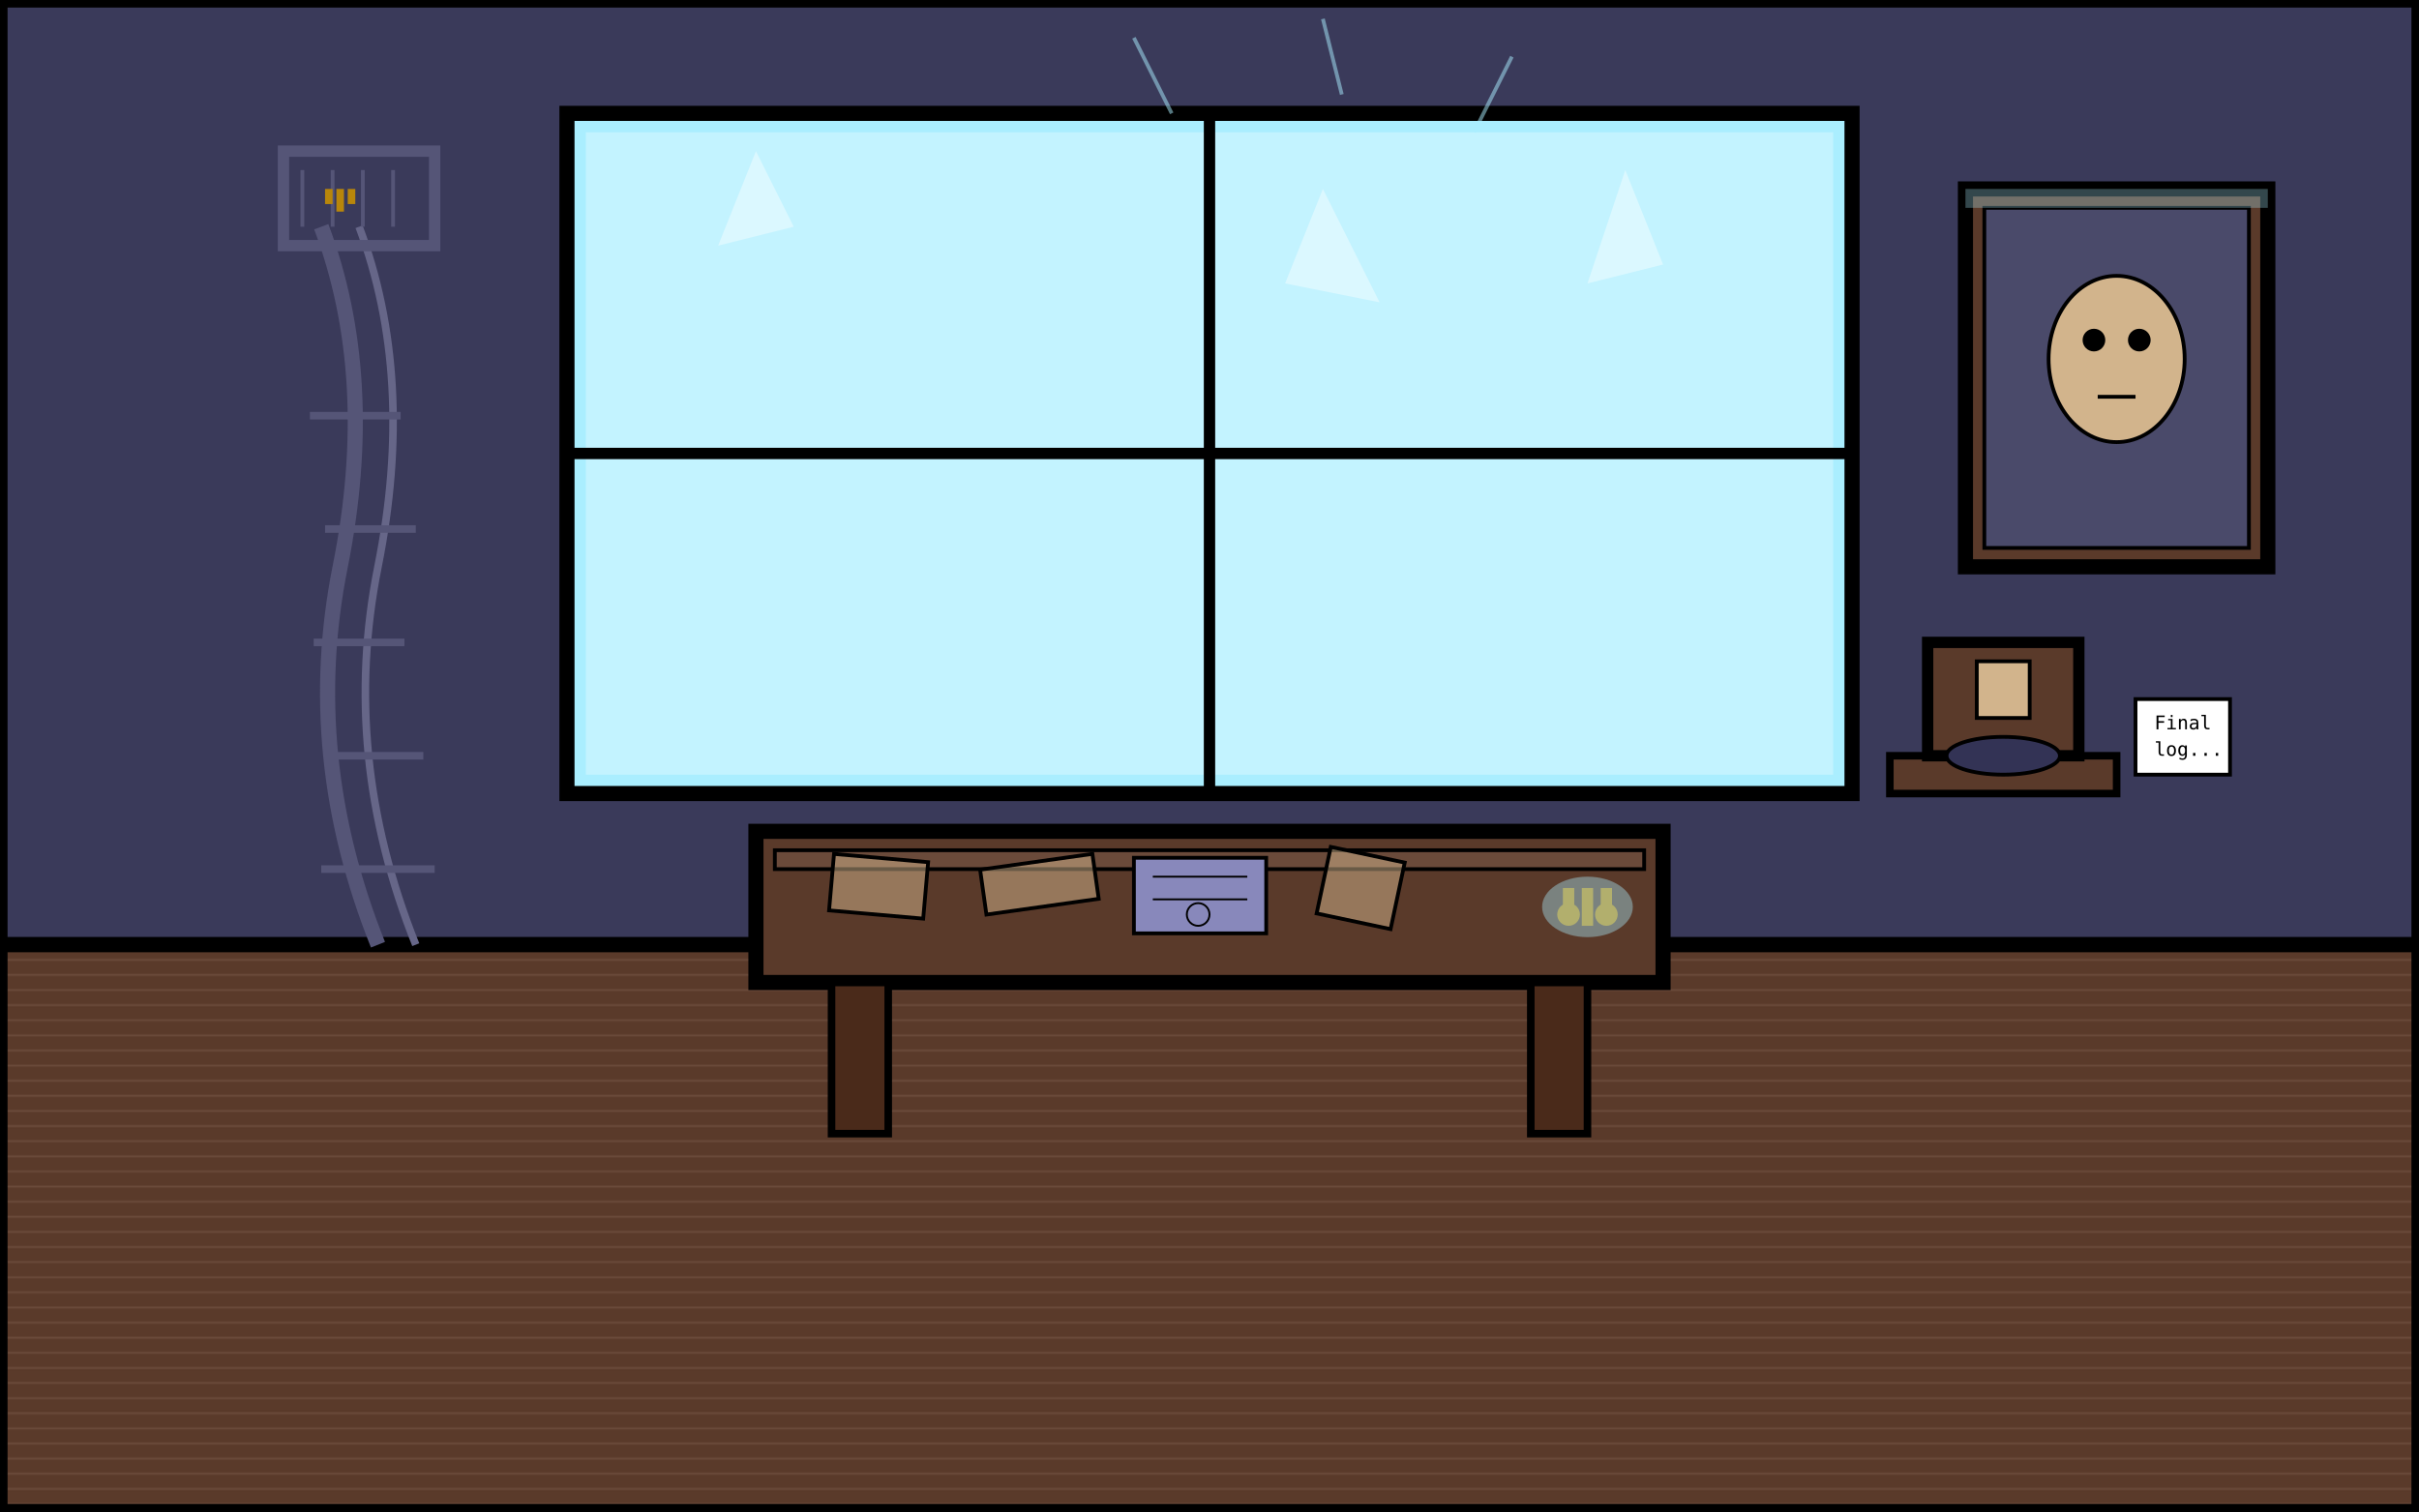
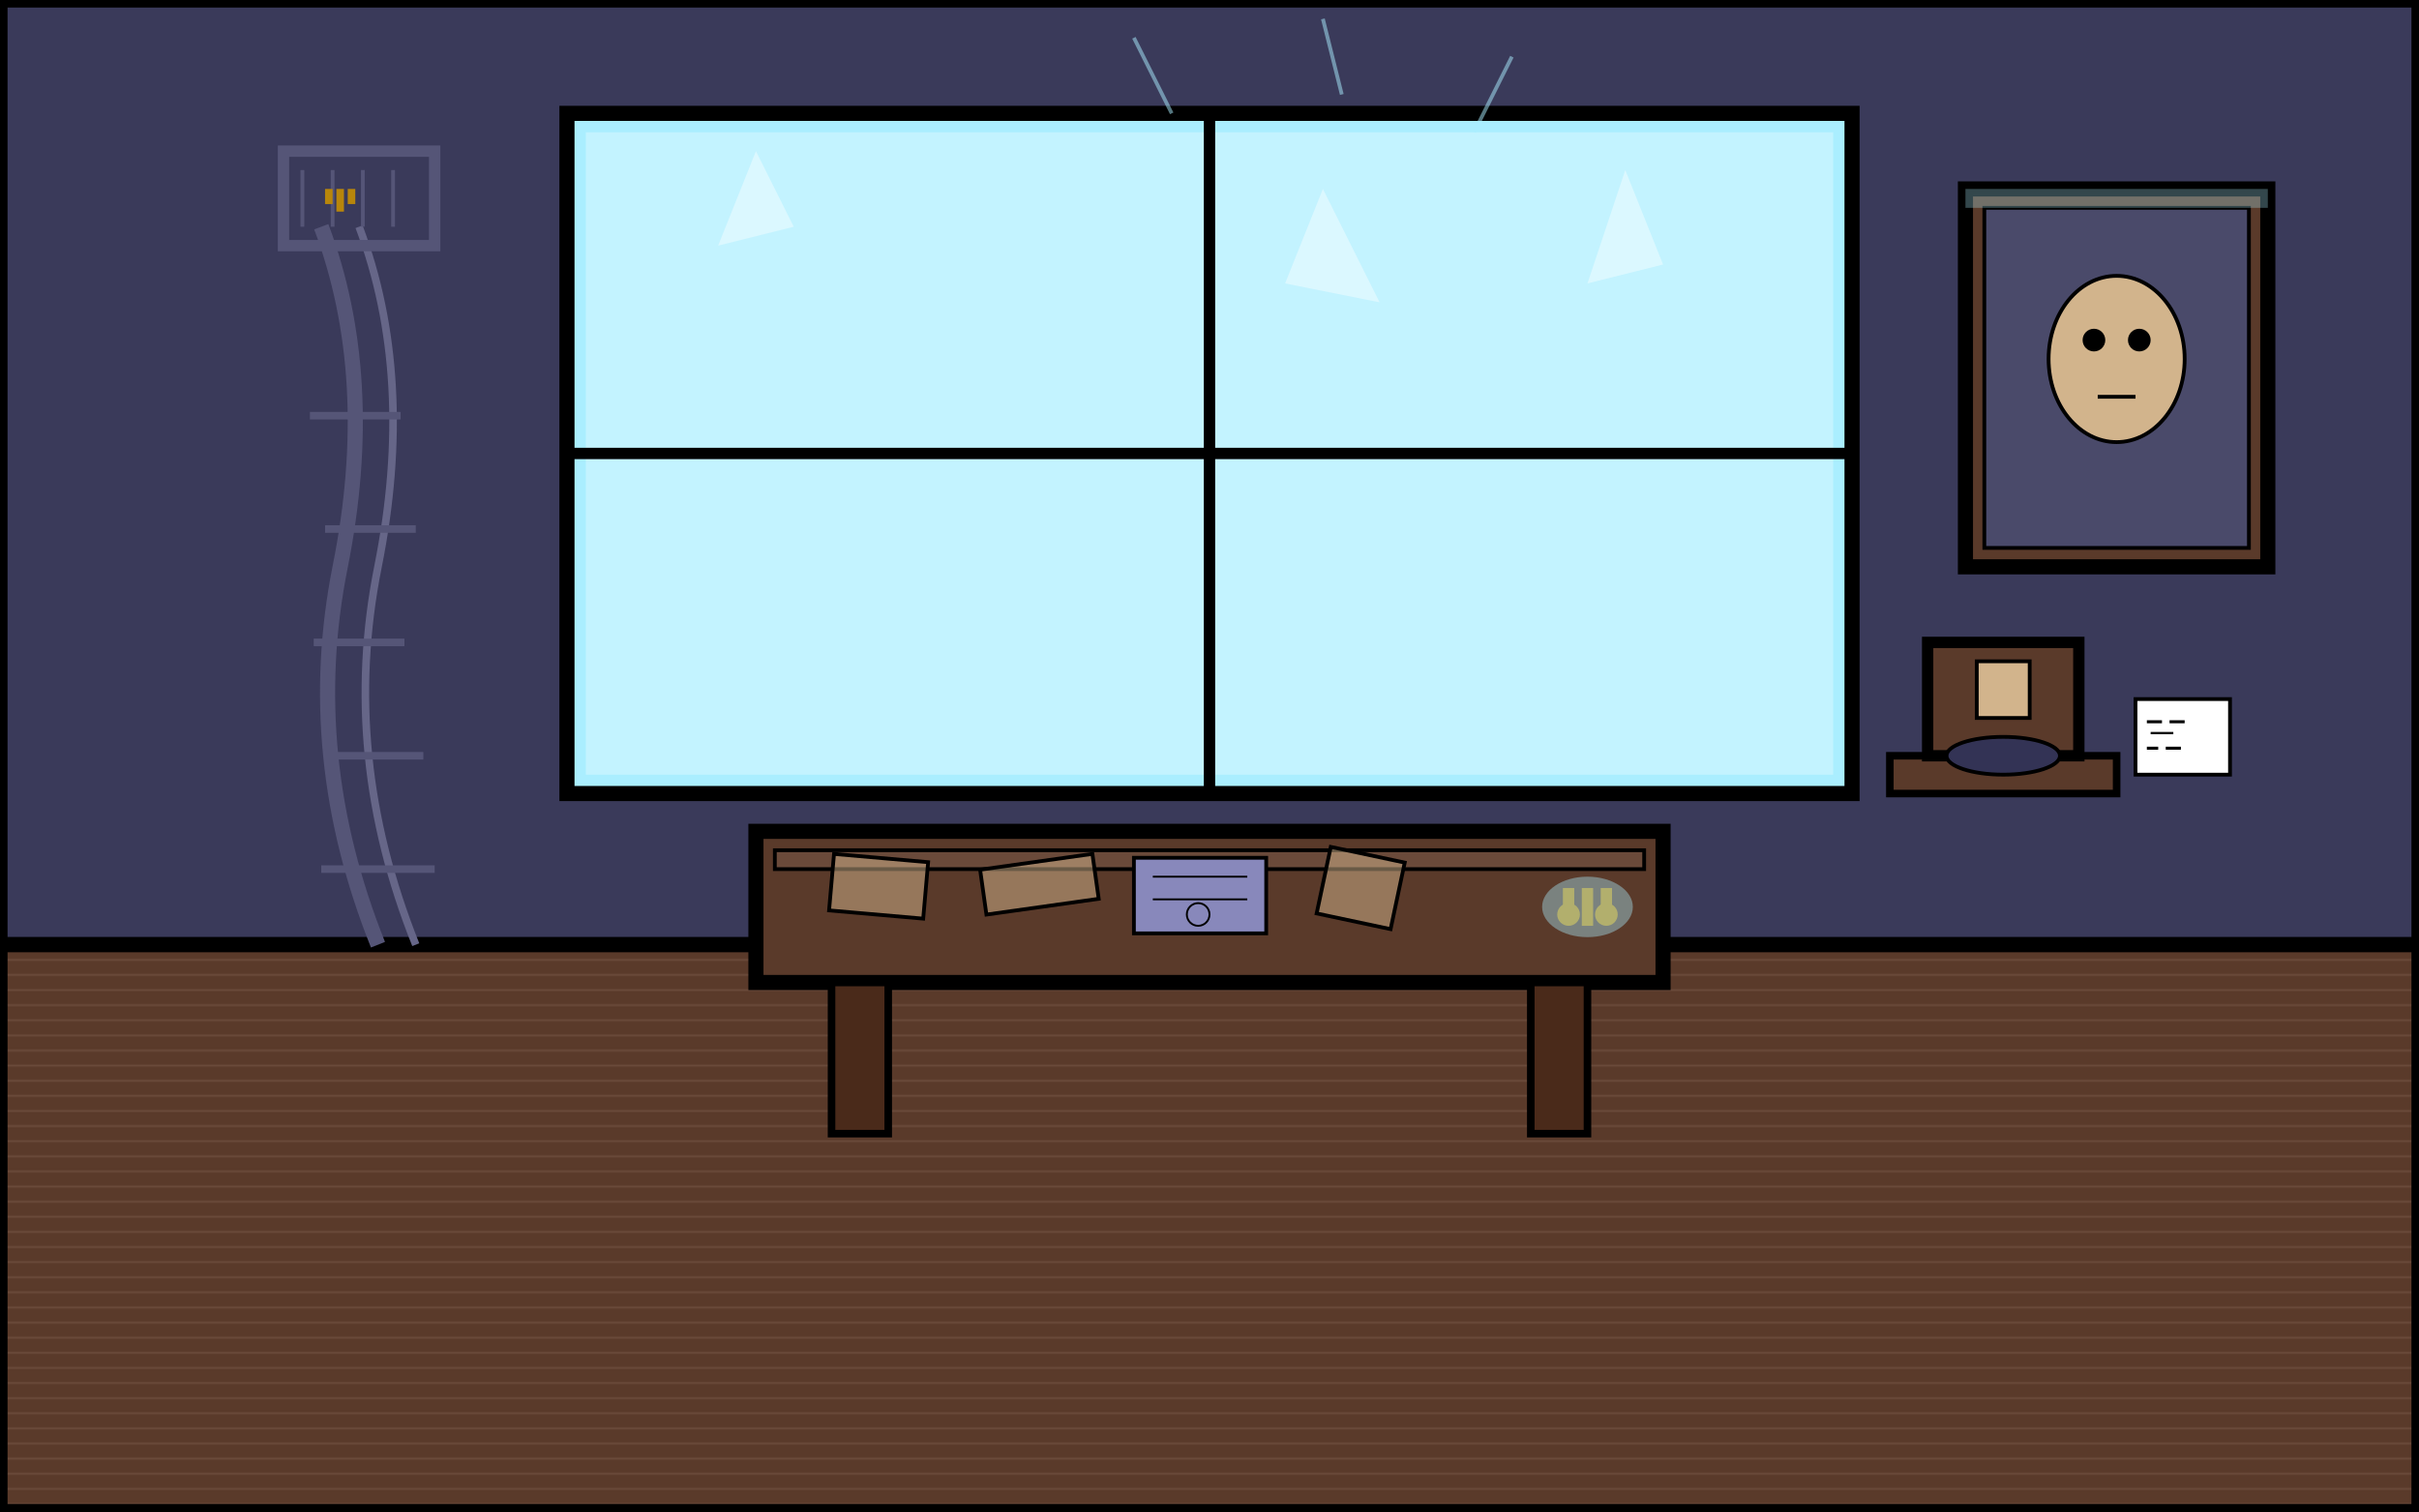
<svg xmlns="http://www.w3.org/2000/svg" viewBox="0 0 640 400" width="640" height="400">
  <defs>
    <pattern id="wood" patternUnits="userSpaceOnUse" width="8" height="4">
      <rect width="8" height="4" fill="#5A3A2A" />
      <line x1="0" y1="2" x2="8" y2="2" stroke="#6A4A3A" stroke-width="0.5" />
    </pattern>
    <pattern id="papers" patternUnits="userSpaceOnUse" width="12" height="12">
      <rect width="12" height="12" fill="#D2B48C" opacity="0.5" />
    </pattern>
  </defs>
  <rect x="0" y="0" width="640" height="250" fill="#3A3A5A" stroke="#000000" stroke-width="4" />
  <rect x="0" y="250" width="640" height="150" fill="url(#wood)" stroke="#000000" stroke-width="4" />
  <rect x="150" y="30" width="340" height="180" fill="#AAEEFF" stroke="#000000" stroke-width="4" />
  <rect x="155" y="35" width="330" height="170" fill="#FFFFFF" opacity="0.3" />
  <line x1="320" y1="30" x2="320" y2="210" stroke="#000000" stroke-width="3" />
  <line x1="150" y1="120" x2="490" y2="120" stroke="#000000" stroke-width="3" />
  <polygon points="200,40 210,60 190,65" fill="#FFFFFF" opacity="0.4" />
  <polygon points="350,50 365,80 340,75" fill="#FFFFFF" opacity="0.4" />
  <polygon points="430,45 440,70 420,75" fill="#FFFFFF" opacity="0.4" />
  <rect x="200" y="220" width="240" height="40" fill="#5A3A2A" stroke="#000000" stroke-width="4" />
  <rect x="205" y="225" width="230" height="5" fill="#6A4A3A" stroke="#000000" stroke-width="1" />
  <rect x="220" y="260" width="15" height="40" fill="#4A2A1A" stroke="#000000" stroke-width="2" />
  <rect x="405" y="260" width="15" height="40" fill="#4A2A1A" stroke="#000000" stroke-width="2" />
  <rect x="220" y="227" width="25" height="15" fill="url(#papers)" stroke="#000000" stroke-width="1" transform="rotate(5 232 234)" />
  <rect x="260" y="228" width="30" height="12" fill="url(#papers)" stroke="#000000" stroke-width="1" transform="rotate(-8 275 234)" />
  <rect x="350" y="226" width="20" height="18" fill="url(#papers)" stroke="#000000" stroke-width="1" transform="rotate(12 360 235)" />
  <rect x="300" y="227" width="35" height="20" fill="#8888BB" stroke="#000000" stroke-width="1" />
  <line x1="305" y1="232" x2="330" y2="232" stroke="#000000" stroke-width="0.5" />
  <line x1="305" y1="238" x2="330" y2="238" stroke="#000000" stroke-width="0.5" />
  <circle cx="317" cy="242" r="3" stroke="#000000" stroke-width="0.5" fill="none" />
  <line x1="420" y1="235" x2="420" y2="245" stroke="#B8860B" stroke-width="3" />
  <line x1="415" y1="235" x2="415" y2="242" stroke="#B8860B" stroke-width="3" />
  <line x1="425" y1="235" x2="425" y2="242" stroke="#B8860B" stroke-width="3" />
  <circle cx="415" cy="242" r="3" fill="#B8860B" />
  <circle cx="425" cy="242" r="3" fill="#B8860B" />
  <ellipse cx="420" cy="240" rx="12" ry="8" fill="#AAEEFF" opacity="0.4" />
  <rect x="500" y="200" width="60" height="10" fill="#5A3A2A" stroke="#000000" stroke-width="2" />
  <rect x="510" y="170" width="40" height="30" fill="#5A3A2A" stroke="#000000" stroke-width="3" />
  <ellipse cx="530" cy="200" rx="15" ry="5" fill="#333355" stroke="#000000" stroke-width="1" />
  <rect x="523" y="175" width="14" height="15" fill="#D2B48C" stroke="#000000" stroke-width="1" />
  <rect x="565" y="185" width="25" height="20" fill="#FFFFFF" stroke="#000000" stroke-width="1" />
-   <text x="570" y="193" font-family="monospace" font-size="5" fill="#000000">Final</text>
-   <text x="570" y="200" font-family="monospace" font-size="5" fill="#000000">log...</text>
+   <path d="M568 191 L572 191 M574 191 L578 191" stroke="#000" stroke-width="0.8" />
+   <path d="M569 194 L575 194" stroke="#000" stroke-width="0.6" />
+   <path d="M568 198 L571 198 M573 198 L577 198" stroke="#000" stroke-width="0.8" />
  <path d="M 100 250 Q 80 200 90 150 Q 100 100 85 60" fill="none" stroke="#555577" stroke-width="4" />
  <path d="M 110 250 Q 90 200 100 150 Q 110 100 95 60" fill="none" stroke="#666688" stroke-width="2" />
  <line x1="85" y1="230" x2="115" y2="230" stroke="#555577" stroke-width="2" />
  <line x1="88" y1="200" x2="112" y2="200" stroke="#555577" stroke-width="2" />
  <line x1="83" y1="170" x2="107" y2="170" stroke="#555577" stroke-width="2" />
  <line x1="86" y1="140" x2="110" y2="140" stroke="#555577" stroke-width="2" />
  <line x1="82" y1="110" x2="106" y2="110" stroke="#555577" stroke-width="2" />
  <rect x="75" y="40" width="40" height="25" fill="none" stroke="#555577" stroke-width="3" />
  <line x1="80" y1="45" x2="80" y2="60" stroke="#555577" stroke-width="1" />
  <line x1="88" y1="45" x2="88" y2="60" stroke="#555577" stroke-width="1" />
  <line x1="96" y1="45" x2="96" y2="60" stroke="#555577" stroke-width="1" />
  <line x1="104" y1="45" x2="104" y2="60" stroke="#555577" stroke-width="1" />
  <line x1="90" y1="50" x2="90" y2="56" stroke="#B8860B" stroke-width="2" />
  <line x1="87" y1="50" x2="87" y2="54" stroke="#B8860B" stroke-width="2" />
  <line x1="93" y1="50" x2="93" y2="54" stroke="#B8860B" stroke-width="2" />
  <rect x="520" y="50" width="80" height="100" fill="#5A3A2A" stroke="#000000" stroke-width="4" />
  <rect x="525" y="55" width="70" height="90" fill="#4A4A6A" stroke="#000000" stroke-width="1" />
  <ellipse cx="560" cy="95" rx="18" ry="22" fill="#D2B48C" stroke="#000000" stroke-width="1" />
  <circle cx="554" cy="90" r="3" fill="#000000" />
  <circle cx="566" cy="90" r="3" fill="#000000" />
  <line x1="555" y1="105" x2="565" y2="105" stroke="#000000" stroke-width="1" />
  <rect x="520" y="50" width="80" height="5" fill="#AAEEFF" opacity="0.3" />
  <line x1="300" y1="10" x2="310" y2="30" stroke="#AAEEFF" stroke-width="1" opacity="0.5" />
  <line x1="400" y1="15" x2="390" y2="35" stroke="#AAEEFF" stroke-width="1" opacity="0.5" />
  <line x1="350" y1="5" x2="355" y2="25" stroke="#AAEEFF" stroke-width="1" opacity="0.5" />
</svg>
